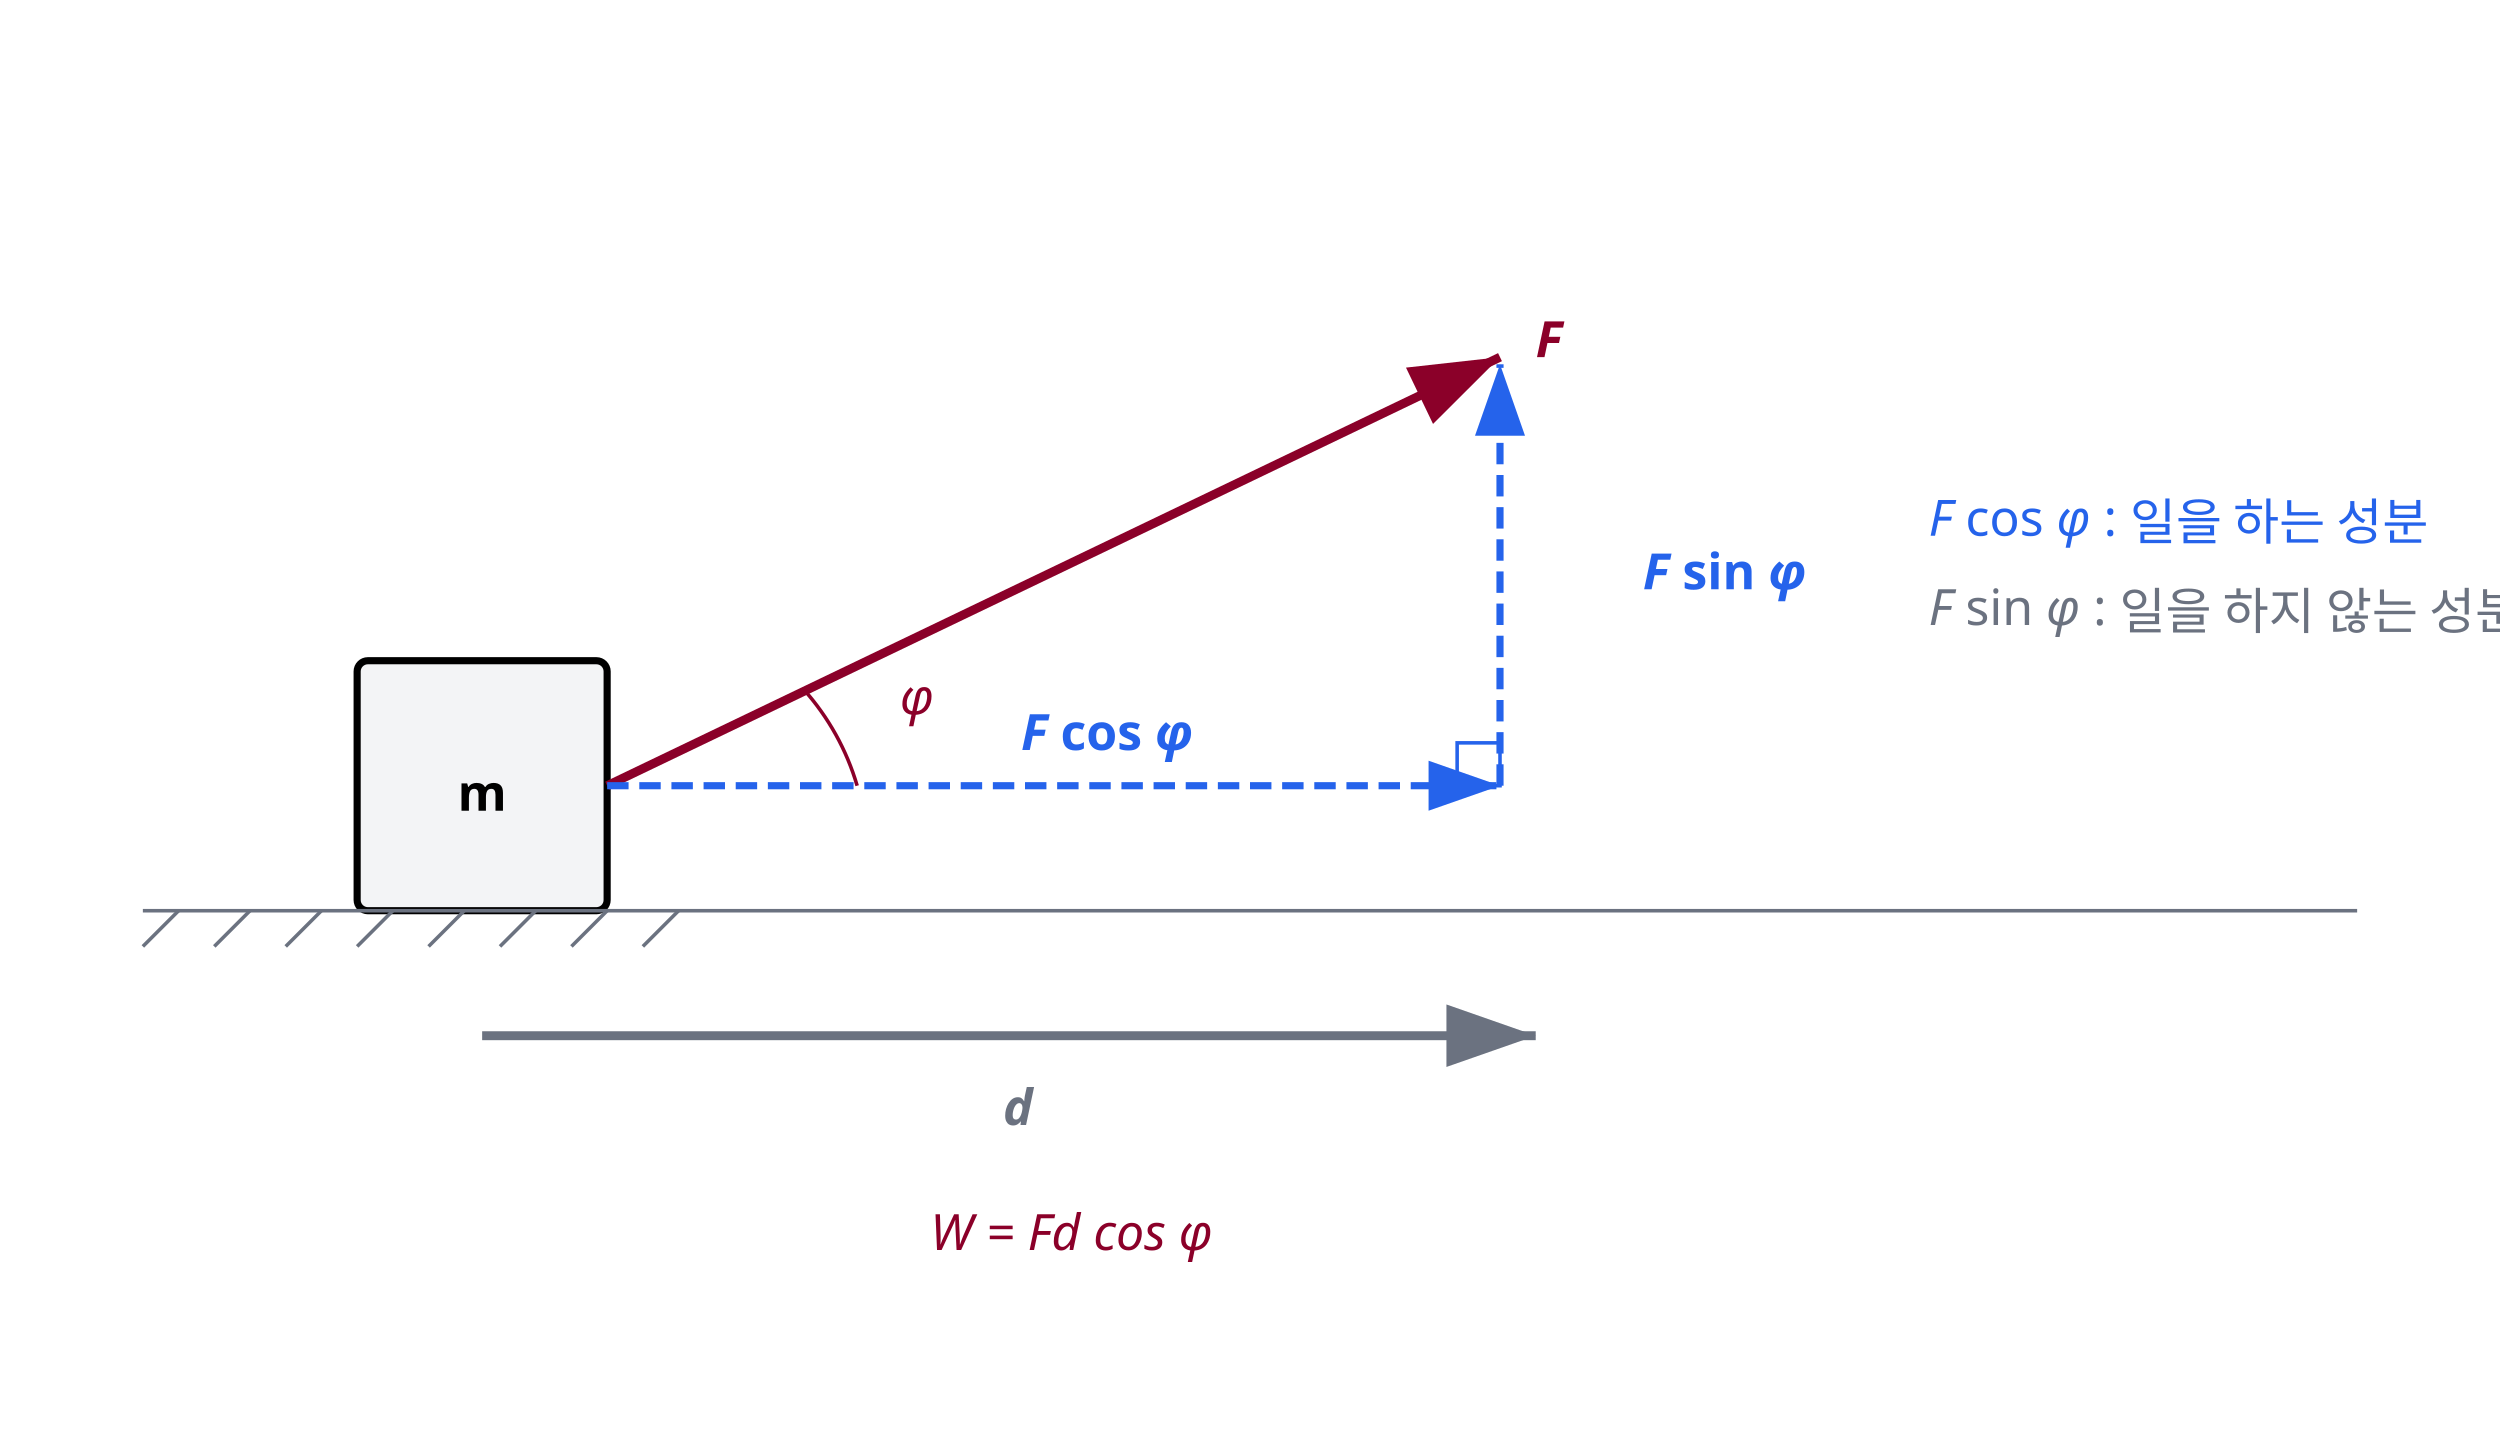
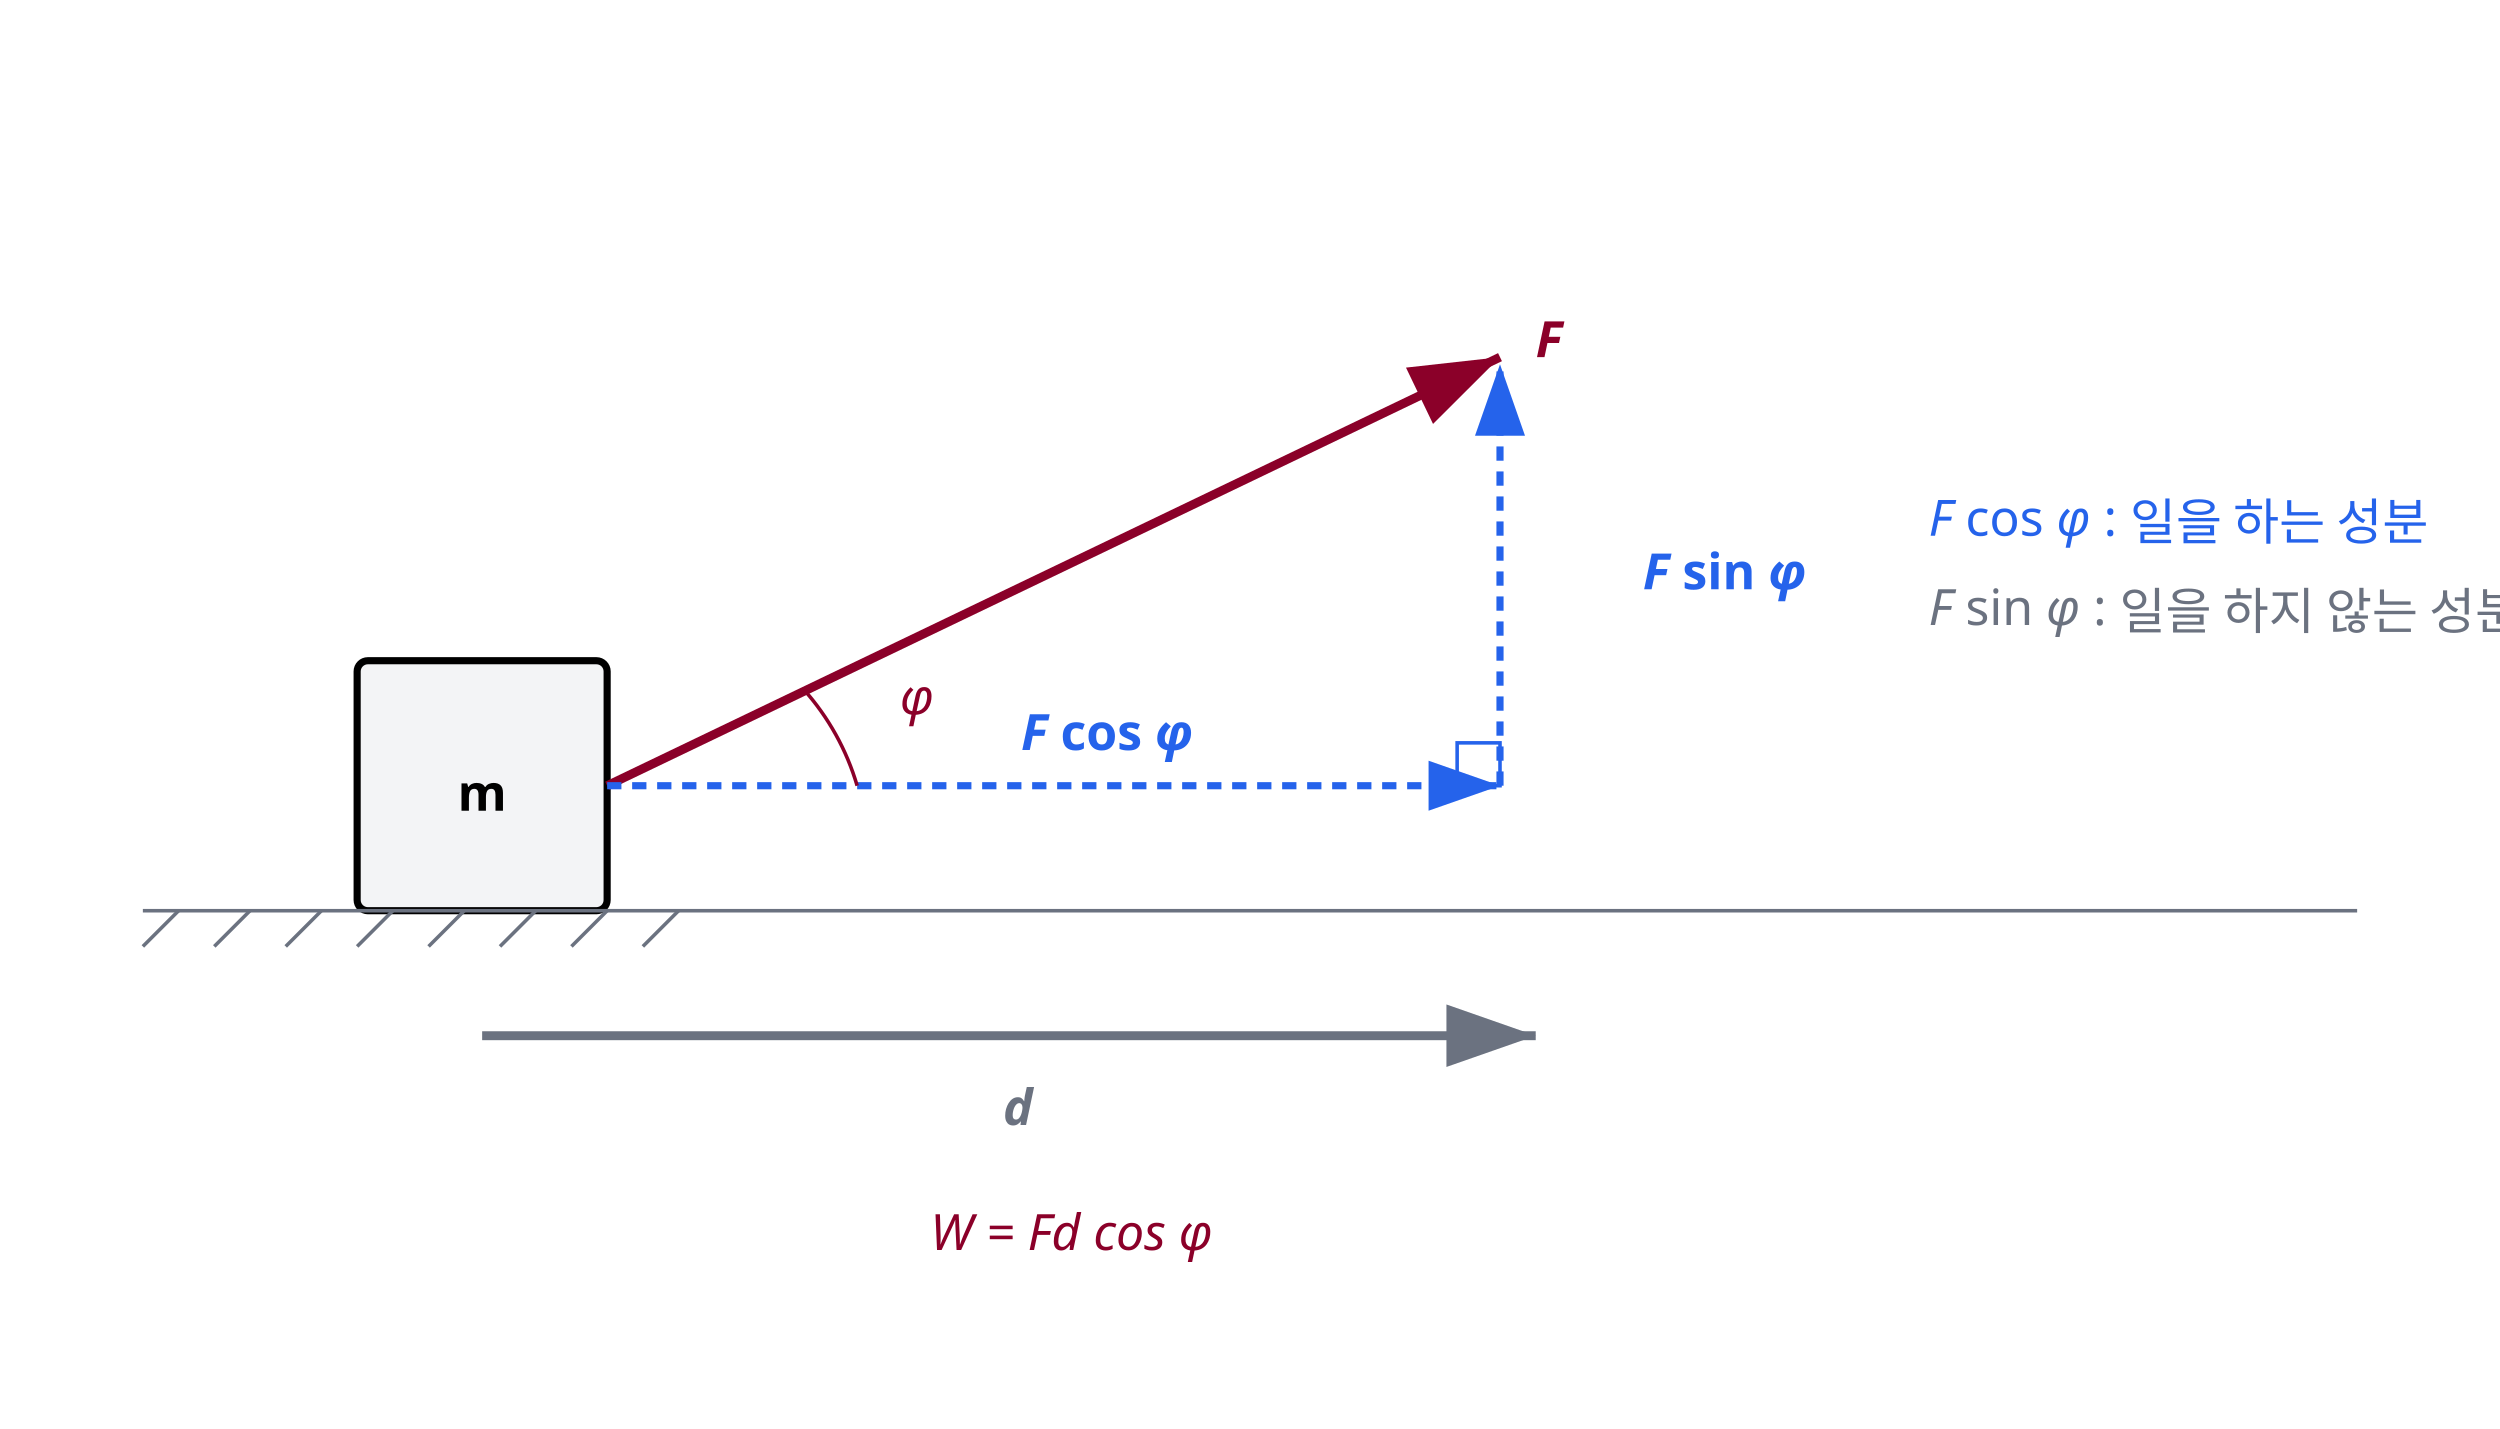
<svg xmlns="http://www.w3.org/2000/svg" viewBox="0 0 700 400" width="700" height="400" font-family="sans-serif">
  <defs>
    <marker id="arrowR" markerWidth="10" markerHeight="7" refX="10" refY="3.5" orient="auto">
      <polygon points="0 0, 10 3.5, 0 7" fill="#8B0029" />
    </marker>
    <marker id="arrowB" markerWidth="10" markerHeight="7" refX="10" refY="3.5" orient="auto">
      <polygon points="0 0, 10 3.5, 0 7" fill="#2563EB" />
    </marker>
    <marker id="arrowG" markerWidth="10" markerHeight="7" refX="10" refY="3.5" orient="auto">
      <polygon points="0 0, 10 3.5, 0 7" fill="#6B7280" />
    </marker>
  </defs>
  <rect x="100" y="185" width="70" height="70" fill="#F3F4F6" stroke="#000000" stroke-width="2" rx="3" />
  <text x="135" y="227" text-anchor="middle" font-size="14" font-weight="bold" fill="#000000">m</text>
  <line x1="40" y1="255" x2="660" y2="255" stroke="#6B7280" stroke-width="1" />
  <g stroke="#6B7280" stroke-width="1">
    <line x1="50" y1="255" x2="40" y2="265" />
    <line x1="70" y1="255" x2="60" y2="265" />
    <line x1="90" y1="255" x2="80" y2="265" />
    <line x1="110" y1="255" x2="100" y2="265" />
    <line x1="130" y1="255" x2="120" y2="265" />
    <line x1="150" y1="255" x2="140" y2="265" />
    <line x1="170" y1="255" x2="160" y2="265" />
    <line x1="190" y1="255" x2="180" y2="265" />
  </g>
  <line x1="135" y1="290" x2="430" y2="290" stroke="#6B7280" stroke-width="2.5" marker-end="url(#arrowG)" />
  <text x="285" y="315" text-anchor="middle" font-size="14" font-weight="bold" fill="#6B7280" font-style="italic">d</text>
  <line x1="170" y1="220" x2="420" y2="100" stroke="#8B0029" stroke-width="2.5" marker-end="url(#arrowR)" />
  <text x="430" y="100" font-size="14" font-weight="bold" fill="#8B0029" font-style="italic">F</text>
-   <line x1="170" y1="220" x2="420" y2="220" stroke="#2563EB" stroke-width="2" stroke-dasharray="6 3" marker-end="url(#arrowB)" />
+   <line x1="170" y1="220" x2="420" y2="220" stroke="#2563EB" stroke-width="2" stroke-dasharray="4 3" marker-end="url(#arrowB)" />
  <text x="310" y="210" text-anchor="middle" font-size="14" font-weight="bold" fill="#2563EB">
    <tspan font-style="italic">F</tspan> cos <tspan font-style="italic">φ</tspan>
  </text>
-   <line x1="420" y1="220" x2="420" y2="102" stroke="#2563EB" stroke-width="2" stroke-dasharray="6 3" marker-end="url(#arrowB)" />
+   <line x1="420" y1="220" x2="420" y2="102" stroke="#2563EB" stroke-width="2" stroke-dasharray="4 3" marker-end="url(#arrowB)" />
  <text x="460" y="165" font-size="14" font-weight="bold" fill="#2563EB">
    <tspan font-style="italic">F</tspan> sin <tspan font-style="italic">φ</tspan>
  </text>
  <rect x="408" y="208" width="12" height="12" fill="none" stroke="#2563EB" stroke-width="1" />
  <path d="M 240,220 A 70,70 0 0,0 225,193" fill="none" stroke="#8B0029" stroke-width="1" />
  <text x="252" y="200" font-size="14" font-style="italic" fill="#8B0029">φ</text>
  <text x="300" y="350" text-anchor="middle" font-size="14" fill="#8B0029" font-style="italic">
    W = Fd cos φ
  </text>
  <text x="540" y="150" font-size="14" fill="#2563EB">
    <tspan font-style="italic">F</tspan> cos <tspan font-style="italic">φ</tspan> : 일을 하는 성분
  </text>
  <text x="540" y="175" font-size="14" fill="#6B7280">
    <tspan font-style="italic">F</tspan> sin <tspan font-style="italic">φ</tspan> : 일을 하지 않는 성분
  </text>
</svg>
